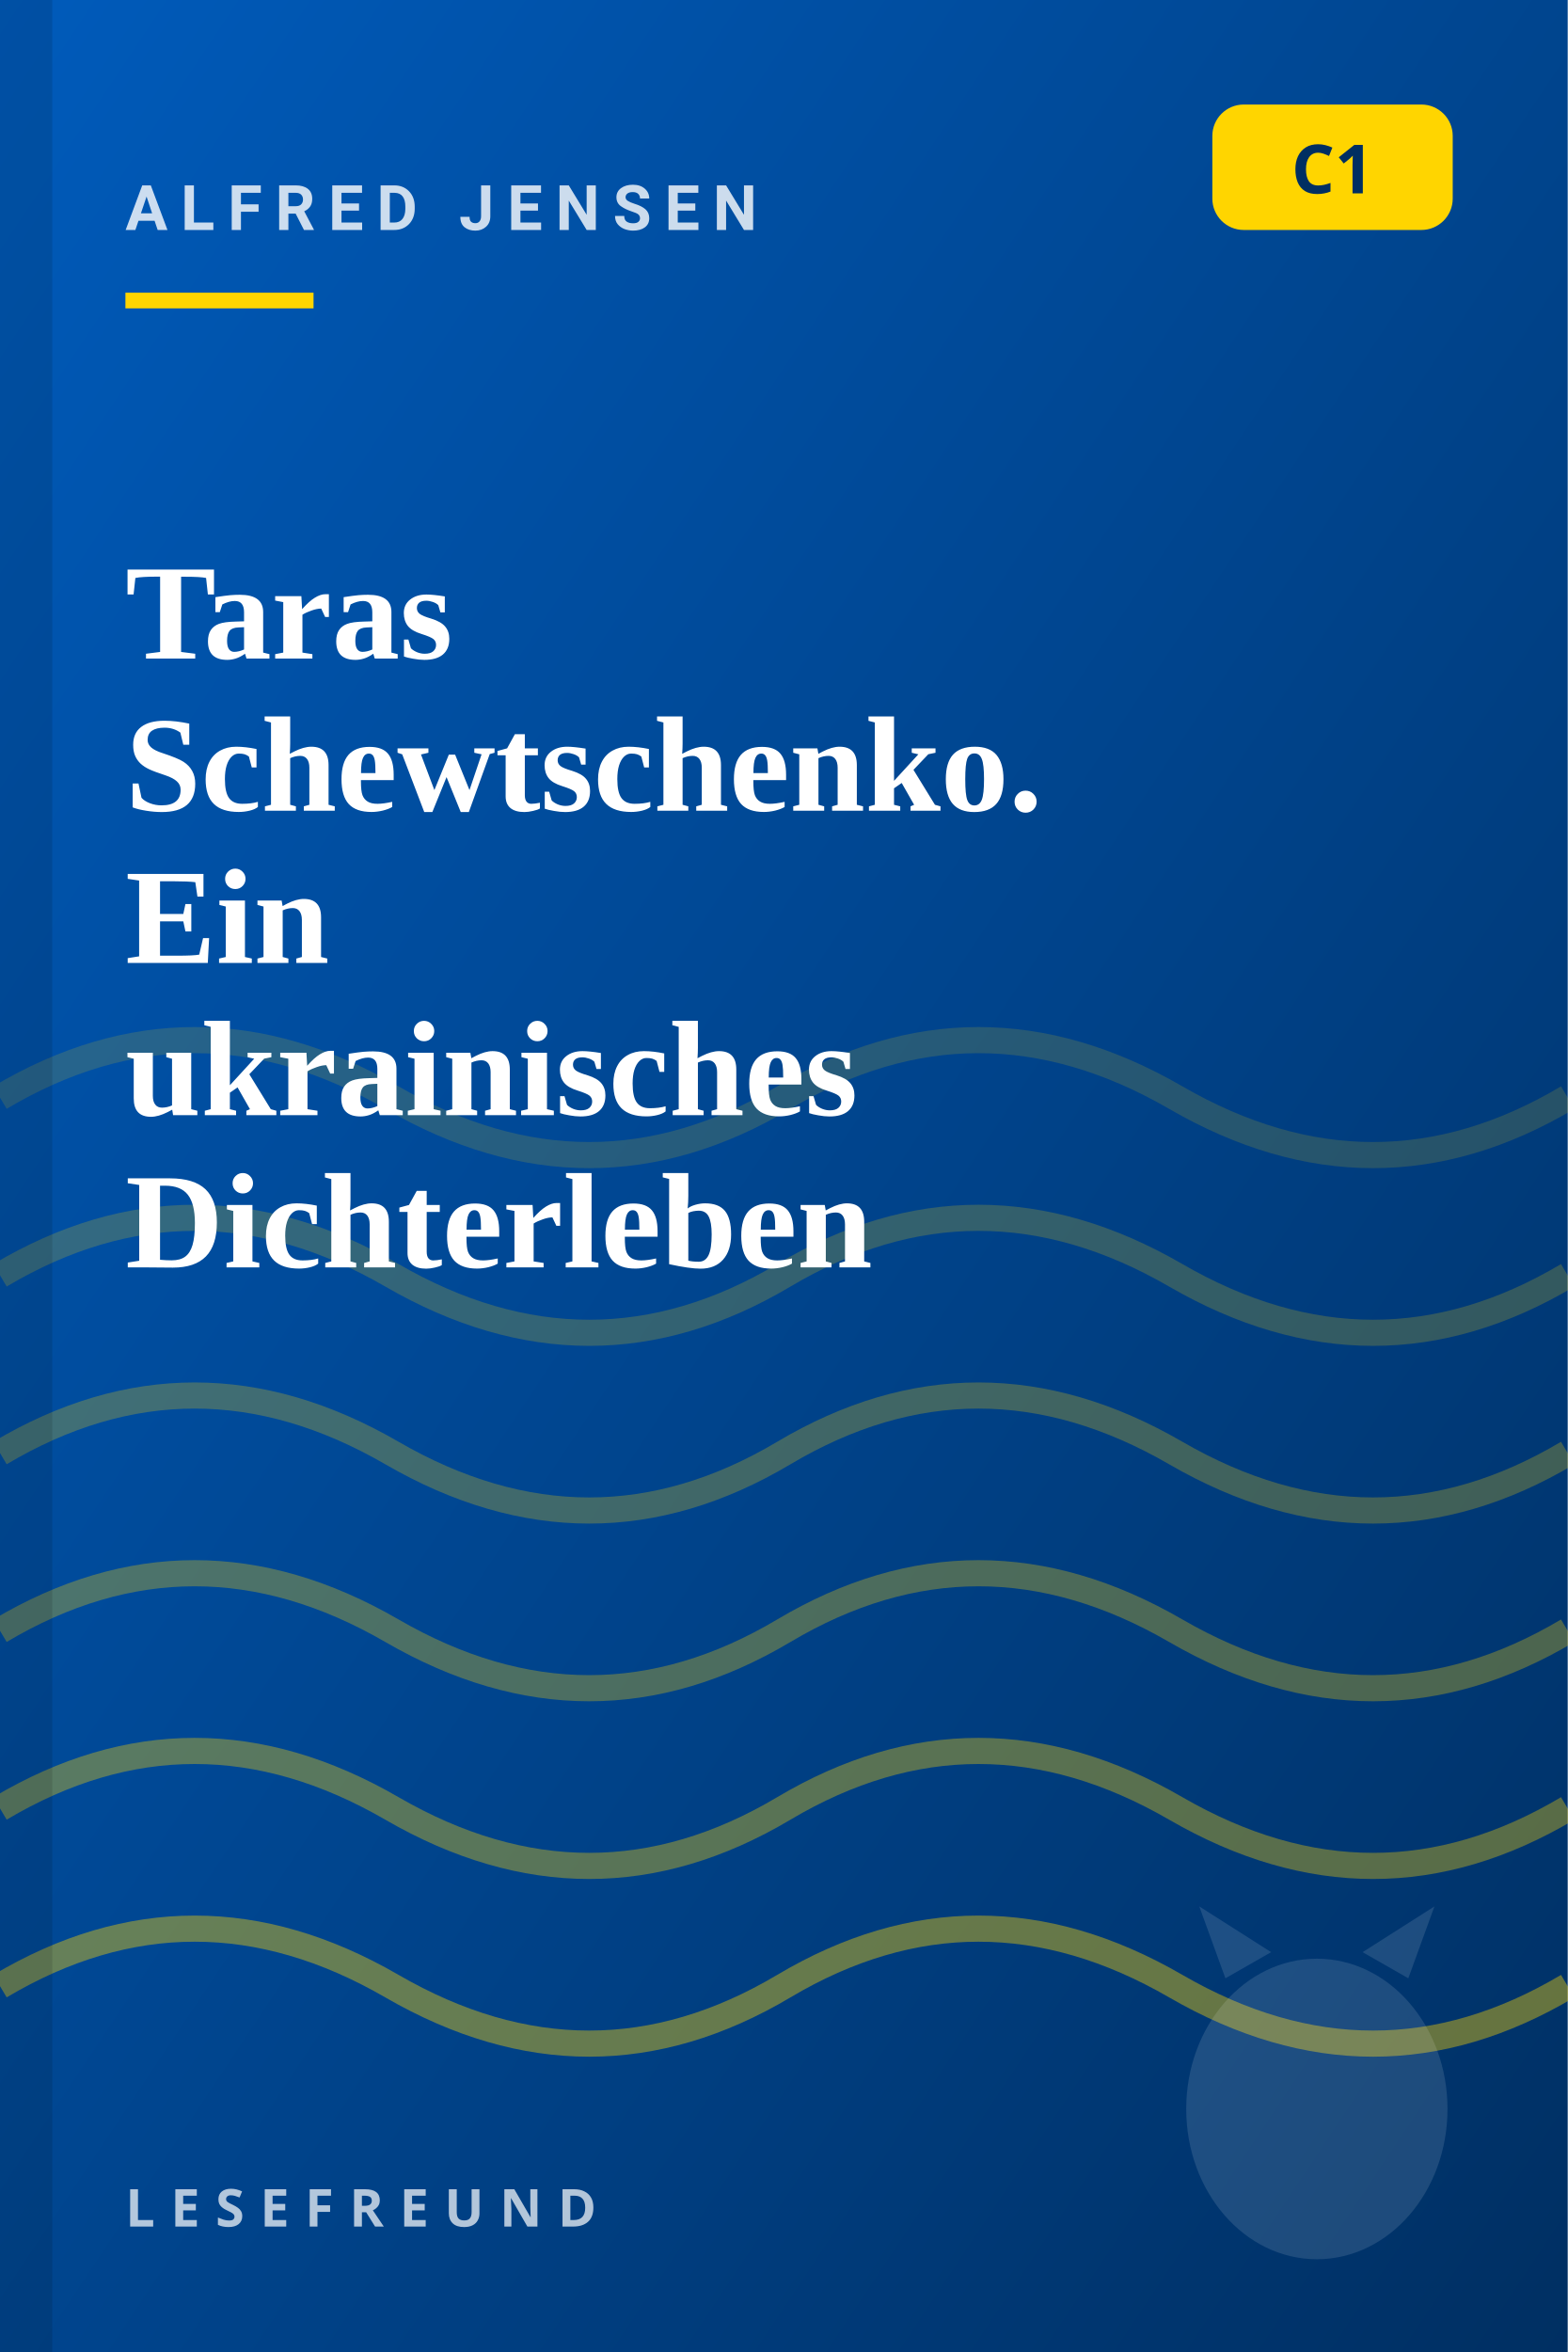
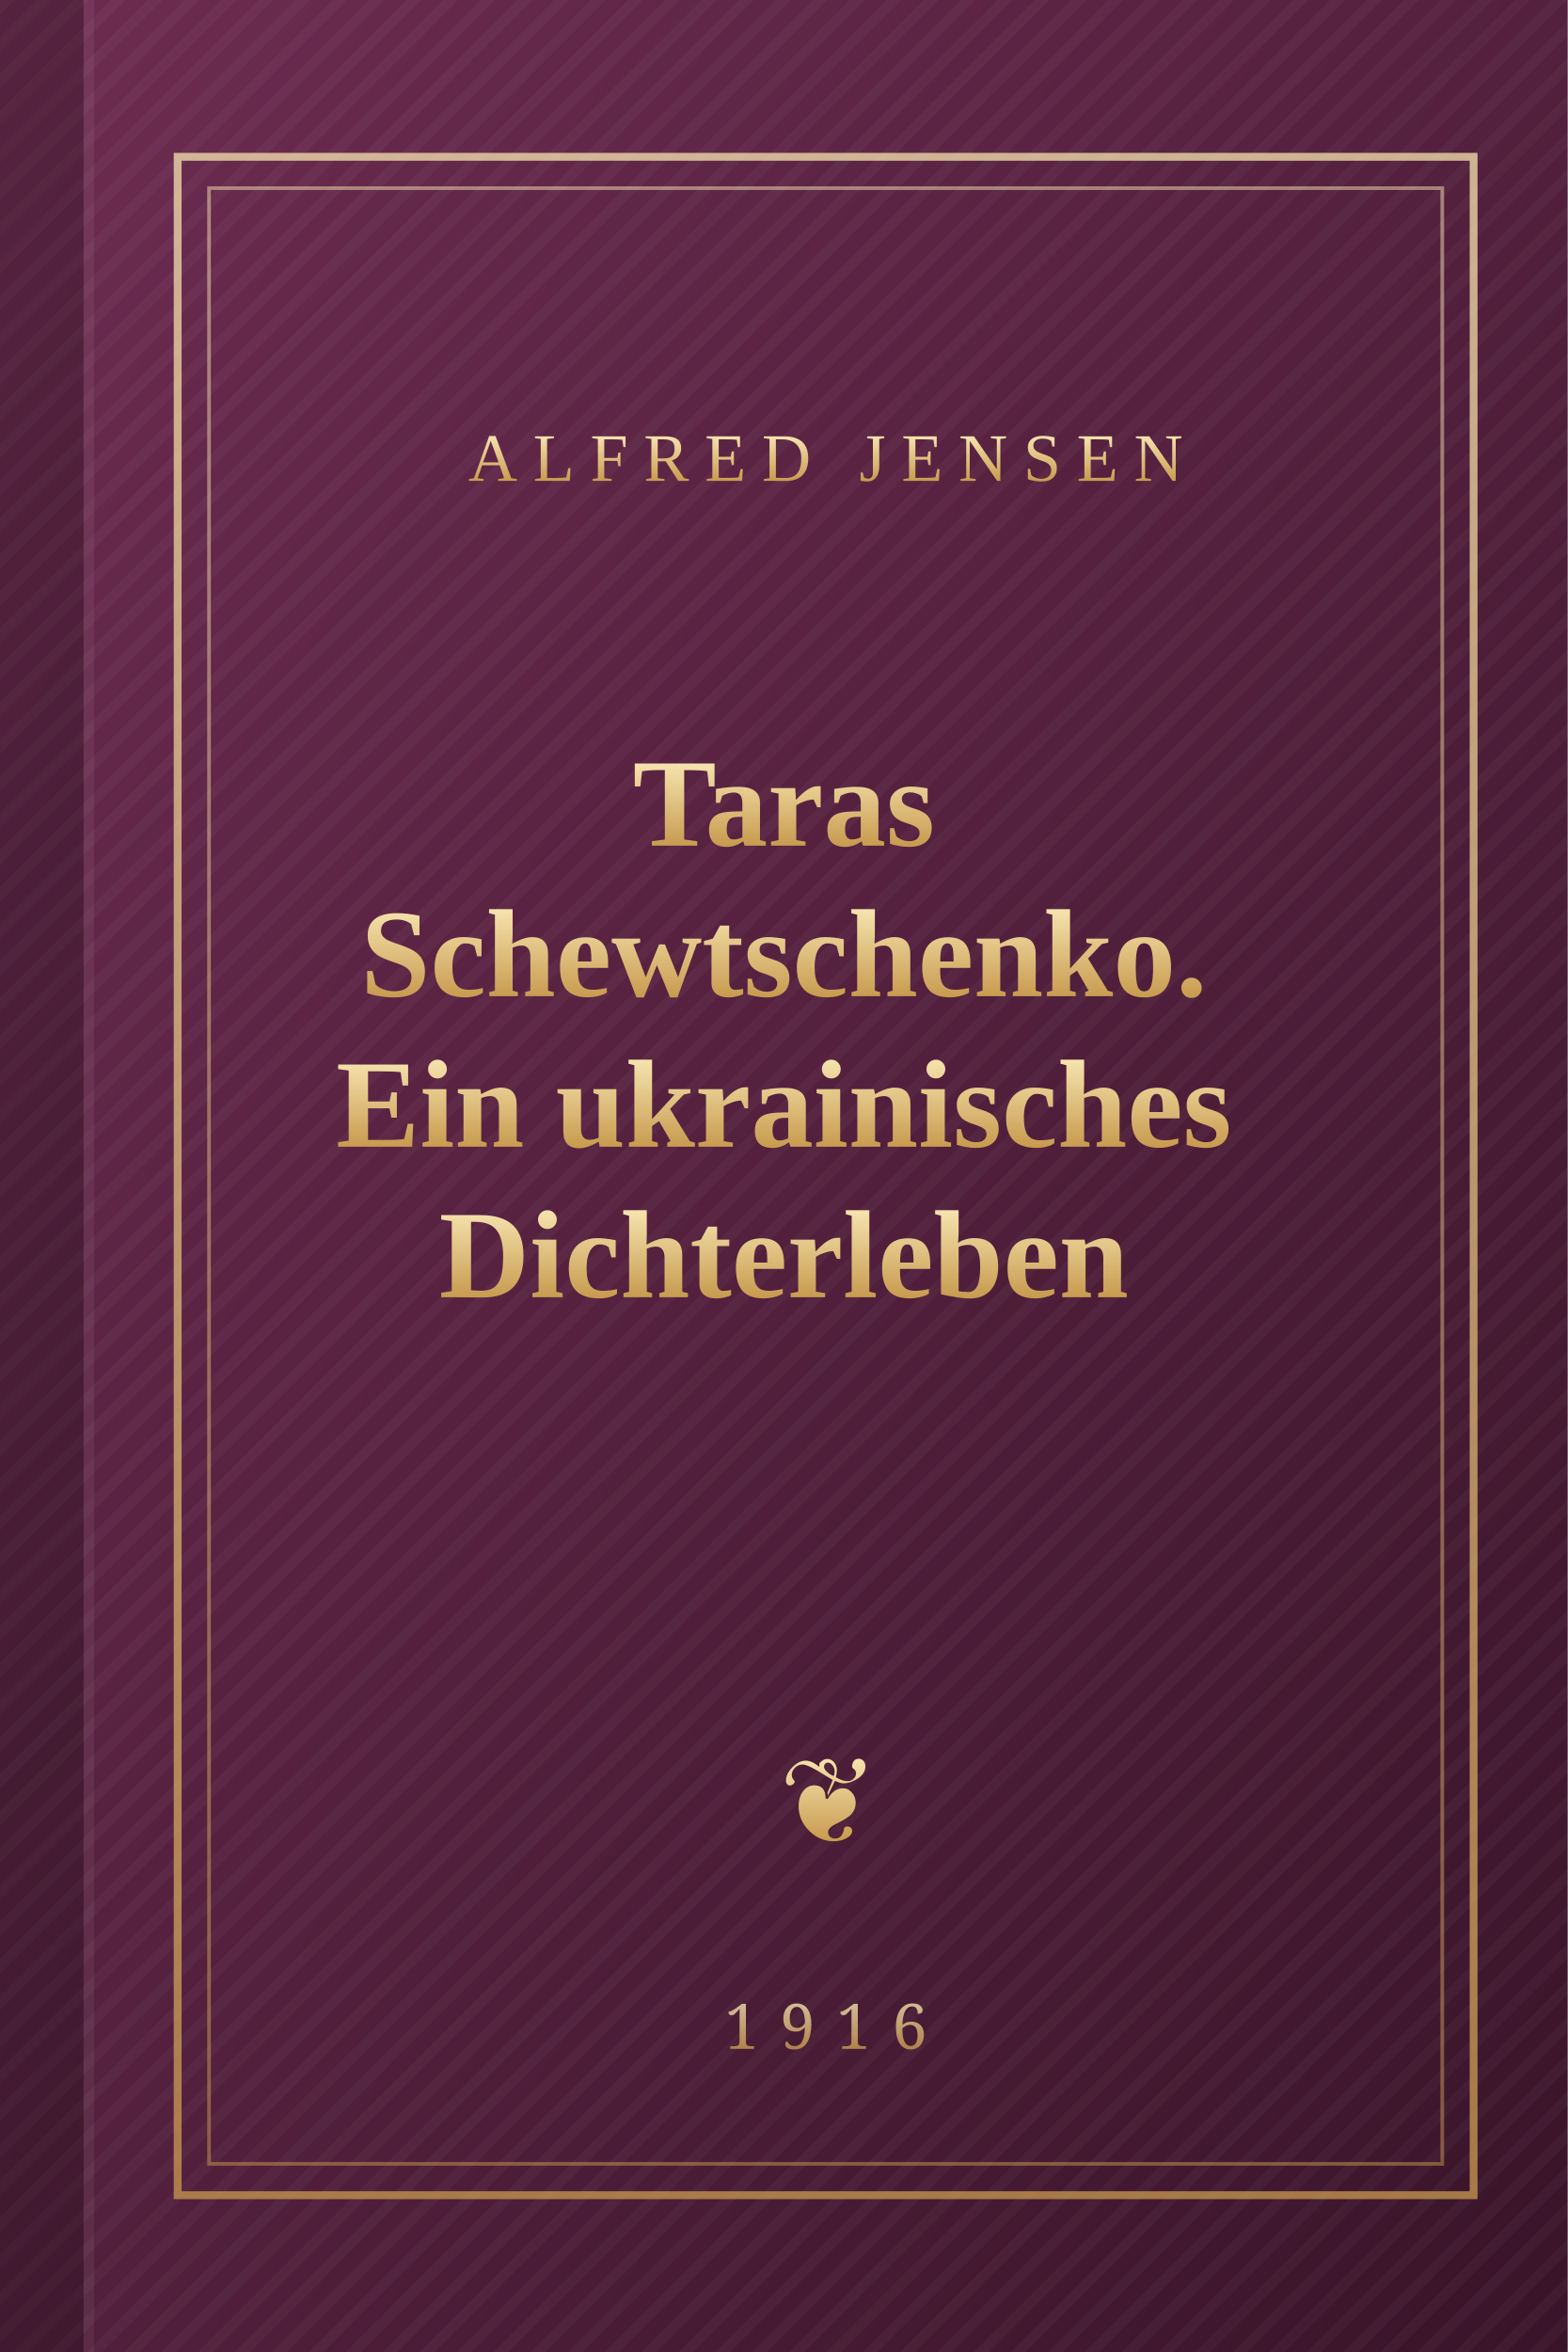
<svg xmlns="http://www.w3.org/2000/svg" viewBox="0 0 300 450" width="300" height="450">
  <defs>
-     <linearGradient id="g" x1="0" y1="0" x2="1" y2="1">
-       <stop offset="0" stop-color="#005bbb" />
-       <stop offset="1" stop-color="#002f62" />
+     <linearGradient id="c" x1="0" y1="0" x2="1" y2="1">
+       <stop offset="0" stop-color="hsl(326 42% 30%)" />
+       <stop offset="1" stop-color="hsl(326 48% 15%)" />
+     </linearGradient>
+     <pattern id="w" width="5" height="5" patternUnits="userSpaceOnUse" patternTransform="rotate(45)">
+       <rect width="2" height="5" fill="#fff" opacity=".035" />
+     </pattern>
+     <linearGradient id="g" x1="0" y1="0" x2="0" y2="1">
+       <stop offset="0" stop-color="#f6e3ae" />
+       <stop offset="1" stop-color="#c79a4e" />
    </linearGradient>
  </defs>
-   <rect width="300" height="450" fill="url(#g)" />
-   <path d="M0 210q37-22 75 0t75 0t75 0t75 0" fill="none" stroke="#ffd500" stroke-width="5" opacity="0.15" />
-   <path d="M0 244q37-22 75 0t75 0t75 0t75 0" fill="none" stroke="#ffd500" stroke-width="5" opacity="0.2" />
-   <path d="M0 278q37-22 75 0t75 0t75 0t75 0" fill="none" stroke="#ffd500" stroke-width="5" opacity="0.25" />
-   <path d="M0 312q37-22 75 0t75 0t75 0t75 0" fill="none" stroke="#ffd500" stroke-width="5" opacity="0.3" />
-   <path d="M0 346q37-22 75 0t75 0t75 0t75 0" fill="none" stroke="#ffd500" stroke-width="5" opacity="0.35" />
-   <path d="M0 380q37-22 75 0t75 0t75 0t75 0" fill="none" stroke="#ffd500" stroke-width="5" opacity="0.4" />
-   <rect x="0" y="0" width="10" height="450" fill="#000" opacity=".12" />
-   <text x="24" y="44" font-family="system-ui,-apple-system,Segoe UI,Roboto,sans-serif" font-size="12" font-weight="700" letter-spacing="2.5" fill="#fff" opacity=".8">ALFRED JENSEN</text>
-   <rect x="24" y="56" width="36" height="3" fill="#ffd500" />
-   <text y="126" font-family="Georgia,'Iowan Old Style','Times New Roman',serif" font-size="26" font-weight="700" fill="#fff">
-     <tspan x="24" dy="0">Taras</tspan>
-     <tspan x="24" dy="29.12">Schewtschenko.</tspan>
-     <tspan x="24" dy="29.12">Ein</tspan>
-     <tspan x="24" dy="29.12">ukrainisches</tspan>
-     <tspan x="24" dy="29.12">Dichterleben</tspan>
-   </text>
-   <g transform="translate(212 356) scale(1.25)" fill="#fff" opacity="0.12">
-     <path d="M18 18l-4-11 11 7zM46 18l4-11-11 7z" />
-     <ellipse cx="32" cy="38" rx="20" ry="23" />
+   <rect width="300" height="450" fill="url(#c)" />
+   <rect width="300" height="450" fill="url(#w)" />
+   <rect x="0" y="0" width="16" height="450" fill="#000" opacity=".22" />
+   <rect x="16" y="0" width="2" height="450" fill="#fff" opacity=".06" />
+   <rect x="34" y="30" width="248" height="390" fill="none" stroke="url(#g)" stroke-width="1.5" opacity=".75" />
+   <rect x="40" y="36" width="236" height="378" fill="none" stroke="url(#g)" stroke-width=".7" opacity=".5" />
+   <text x="158" y="92" text-anchor="middle" font-family="Georgia,'Times New Roman',serif" font-size="13" letter-spacing="3" fill="url(#g)">ALFRED JENSEN</text>
+   <path d="M118 112h80" stroke="url(#g)" stroke-width="1" />
+   <g font-family="Georgia,'Times New Roman',serif" font-weight="700" font-size="24" fill="url(#g)">
+     <text x="150" y="161.8" text-anchor="middle">Taras</text>
+     <text x="150" y="190.6" text-anchor="middle">Schewtschenko.</text>
+     <text x="150" y="219.4" text-anchor="middle">Ein ukrainisches</text>
+     <text x="150" y="248.2" text-anchor="middle">Dichterleben</text>
  </g>
-   <text x="24" y="426" font-family="system-ui,sans-serif" font-size="10" font-weight="800" letter-spacing="3" fill="#fff" opacity=".7">LESEFREUND</text>
-   <rect x="232" y="20" width="46" height="24" rx="6" fill="#ffd500" />
-   <text x="255" y="37" text-anchor="middle" font-family="system-ui,sans-serif" font-size="13" font-weight="800" fill="#002f62">C1</text>
+   <text x="158" y="352" text-anchor="middle" font-size="22" fill="url(#g)">❦</text>
+   <text x="158" y="392" text-anchor="middle" font-family="Georgia,serif" font-size="12" letter-spacing="4" fill="url(#g)" opacity=".8">1916</text>
</svg>
